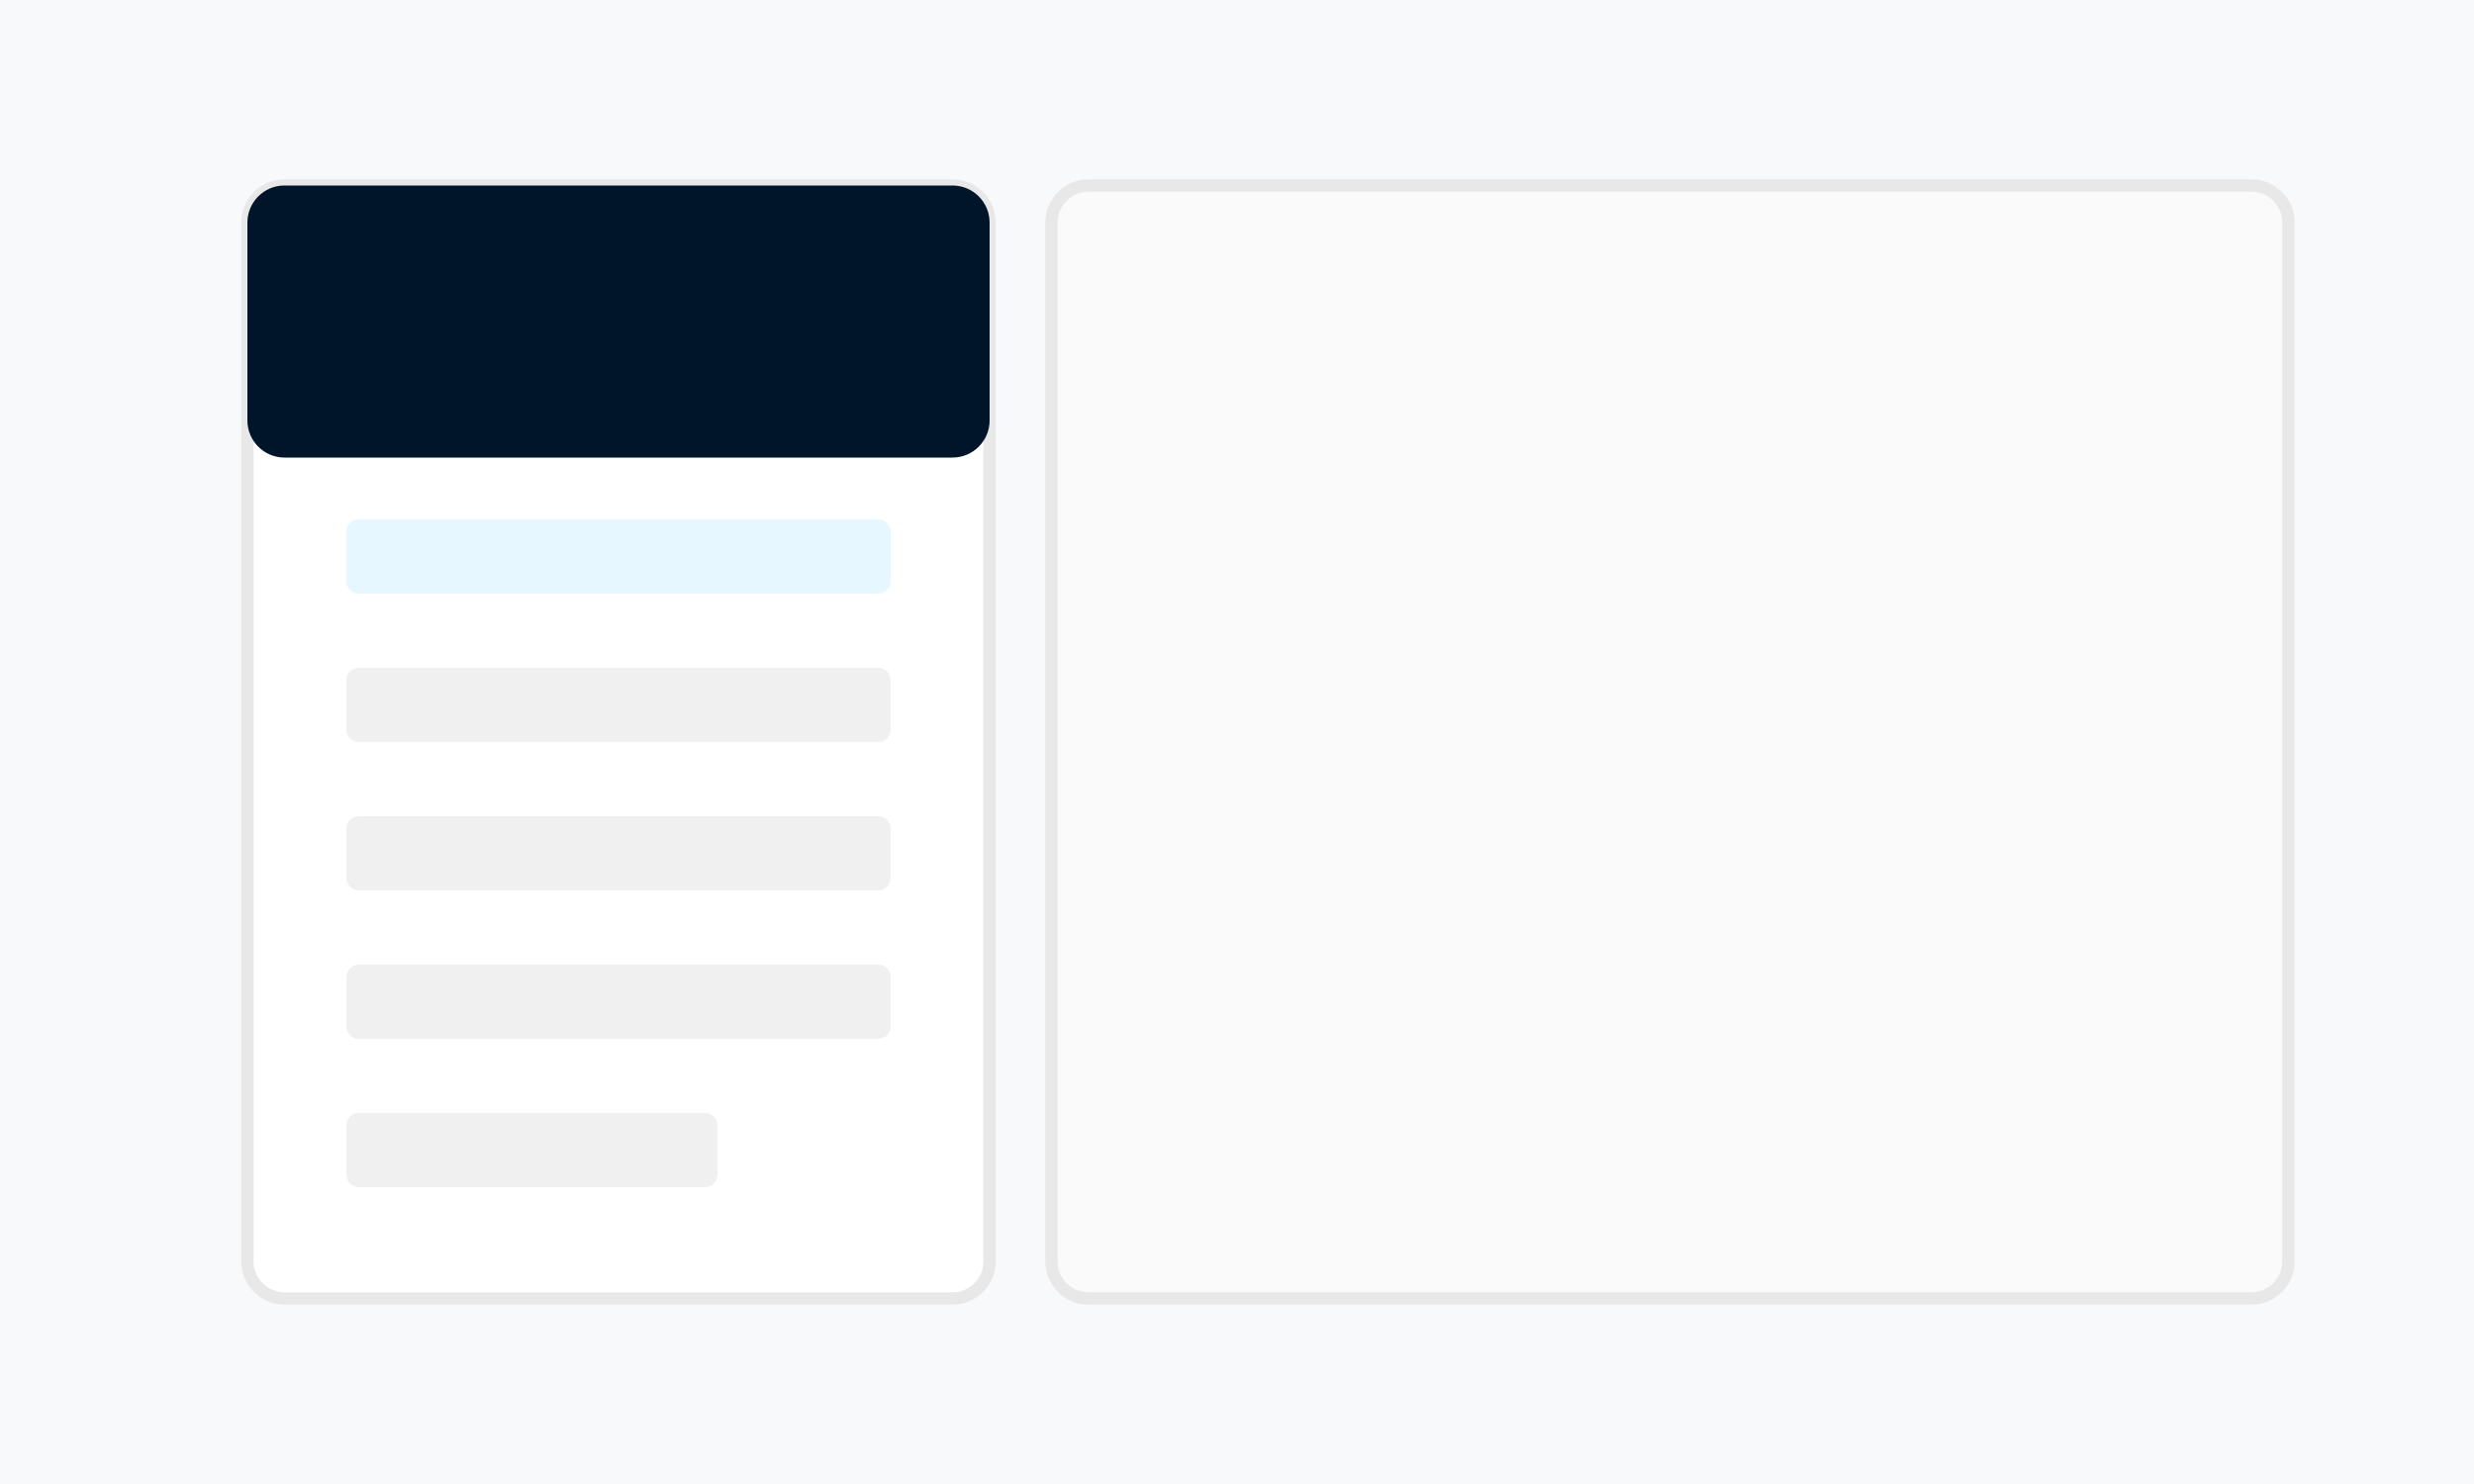
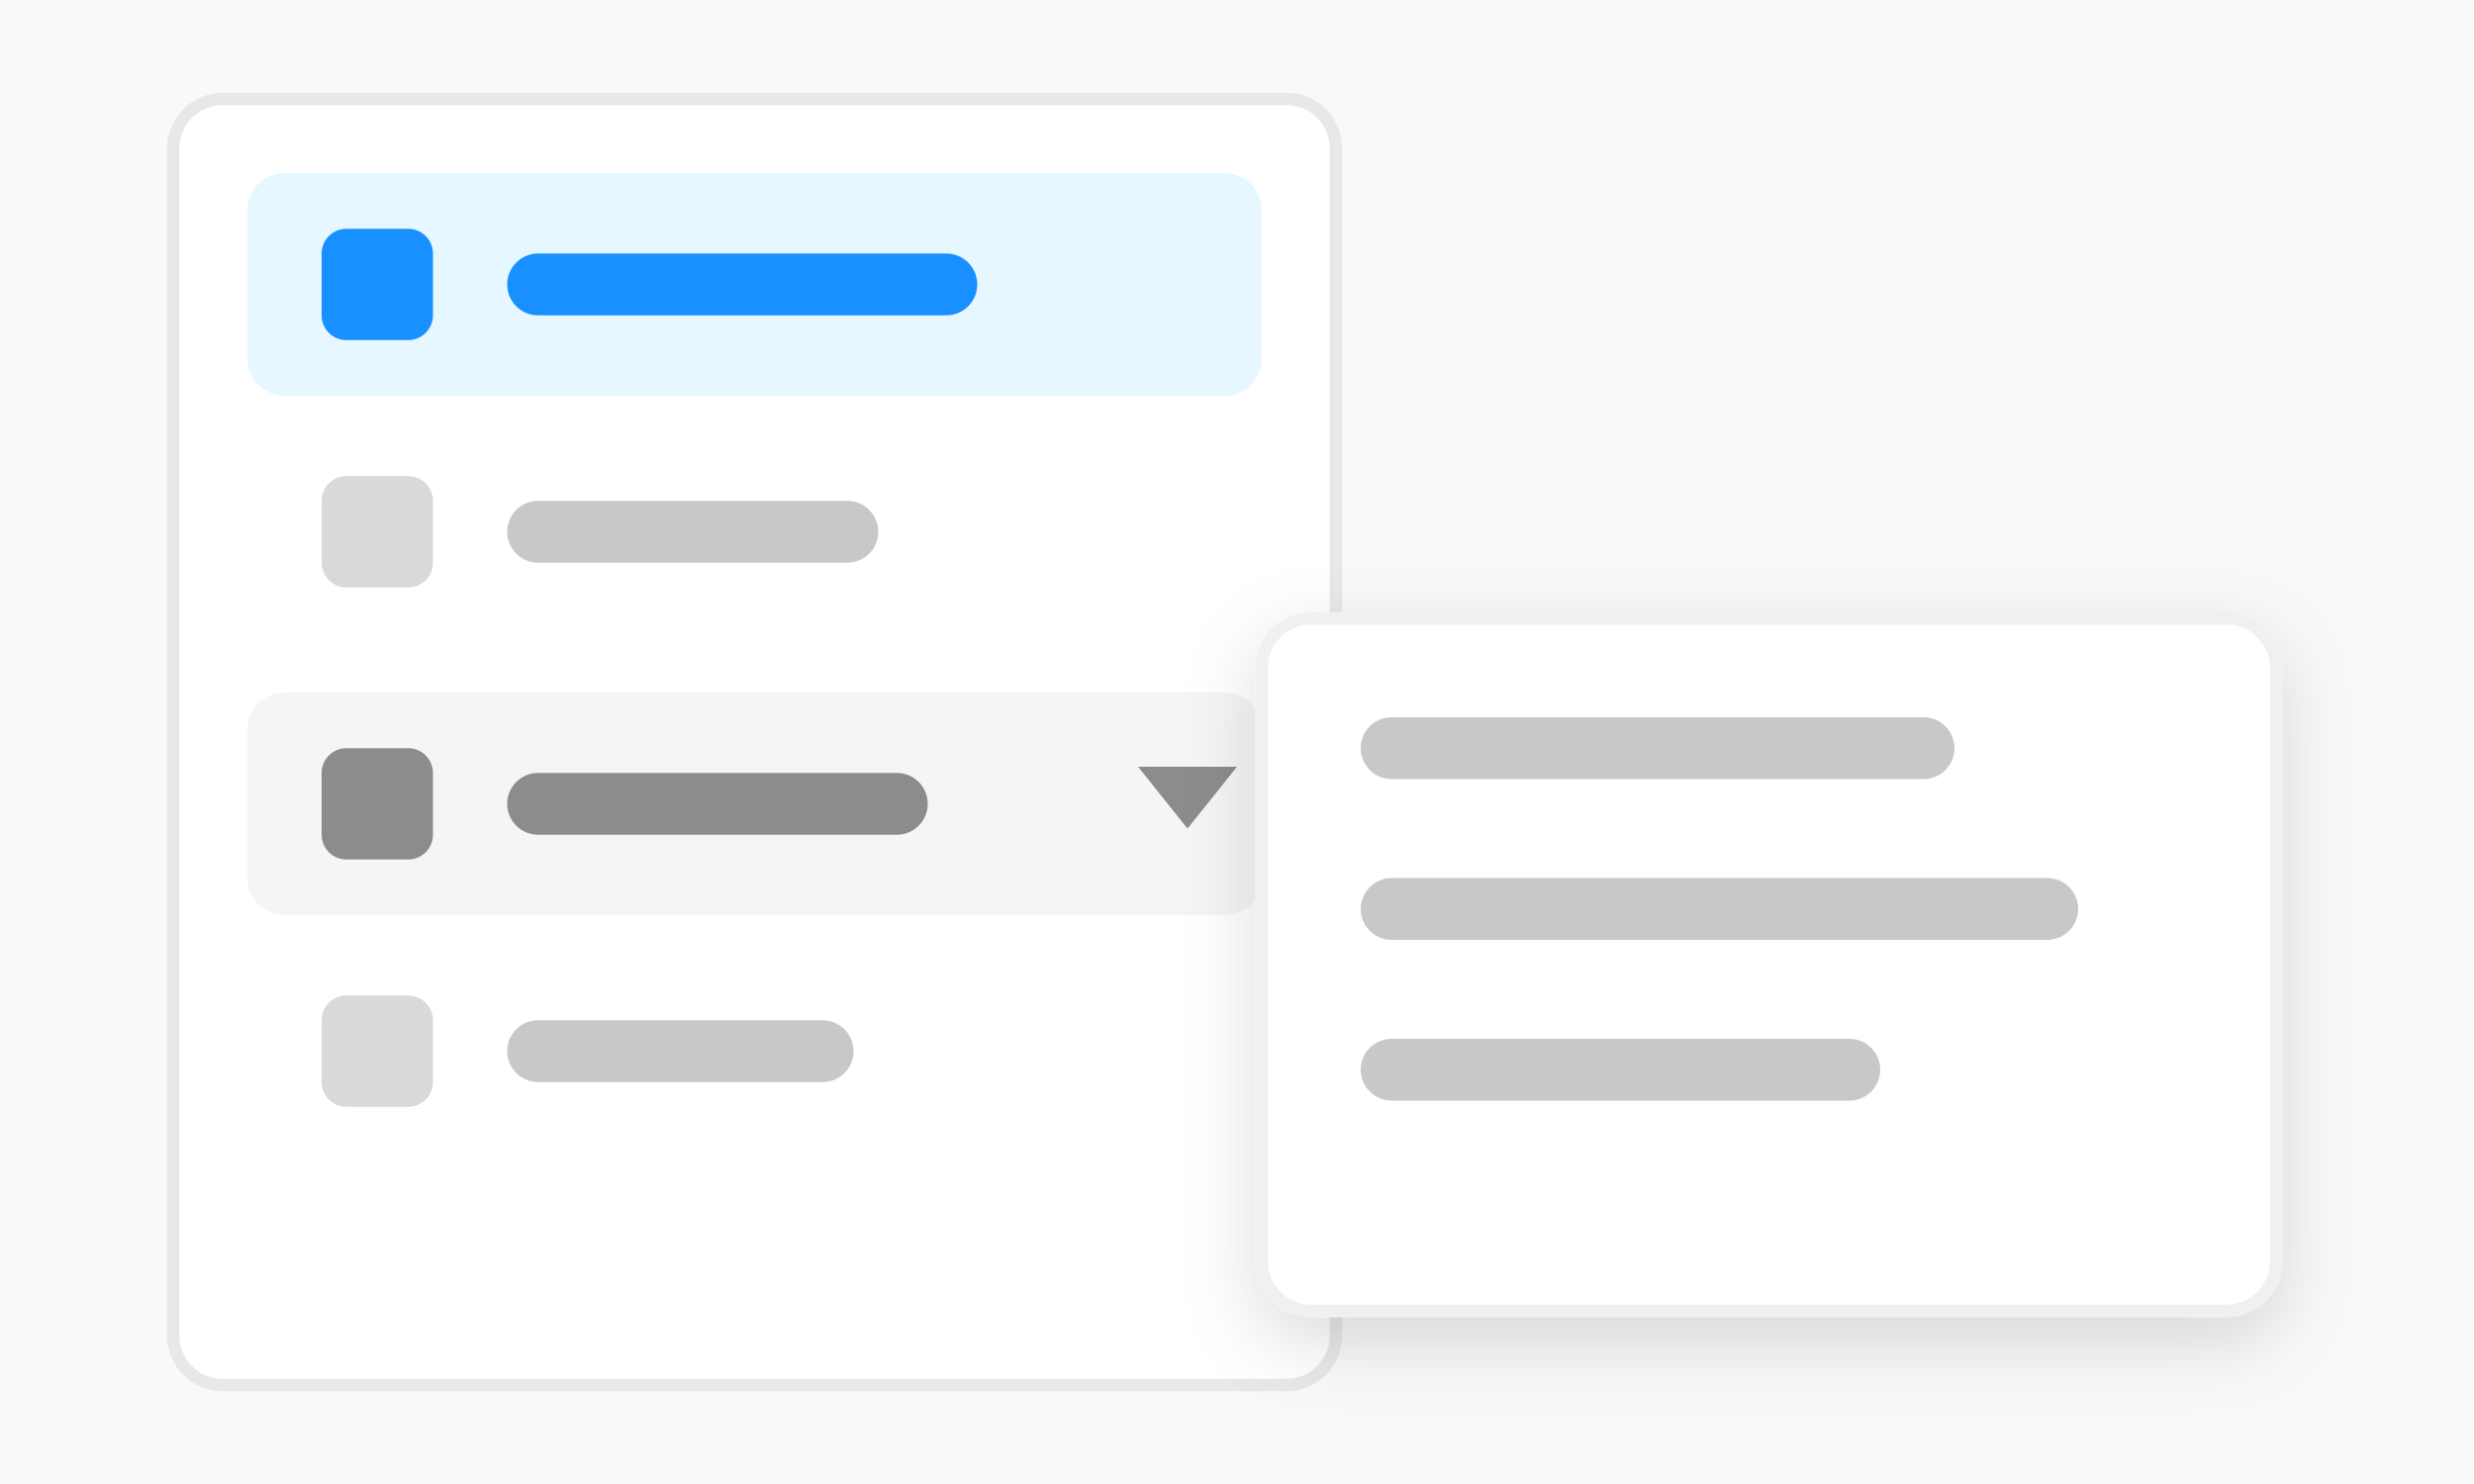
<svg xmlns="http://www.w3.org/2000/svg" width="200" height="120" viewBox="0 0 200 120">
+   <defs>
+     <filter id="msh" x="-20%" y="-20%" width="140%" height="140%">
+       <feDropShadow dx="0" dy="2" stdDeviation="3" flood-color="#000000" flood-opacity="0.14" />
+     </filter>
+   </defs>
  <rect width="200" height="120" fill="#f8f9fb" />
-   <rect x="20" y="15" width="60" height="90" rx="3" fill="#fff" stroke="#e8e8e8" />
-   <rect x="20" y="15" width="60" height="22" rx="3" fill="#001529" />
-   <rect x="28" y="42" width="44" height="6" rx="1" fill="#e6f7ff" />
-   <rect x="28" y="54" width="44" height="6" rx="1" fill="#f0f0f0" />
-   <rect x="28" y="66" width="44" height="6" rx="1" fill="#f0f0f0" />
-   <rect x="28" y="78" width="44" height="6" rx="1" fill="#f0f0f0" />
-   <rect x="28" y="90" width="30" height="6" rx="1" fill="#f0f0f0" />
-   <rect x="85" y="15" width="100" height="90" rx="3" fill="#fafafa" stroke="#e8e8e8" />
+   <rect x="14" y="8" width="94" height="104" rx="4" fill="#fff" stroke="#e8e8e8" />
+   <rect x="20" y="14" width="82" height="18" rx="3" fill="#e6f7ff" />
+   <rect x="26" y="18.5" width="9" height="9" rx="2" fill="#1890ff" />
+   <rect x="41" y="20.5" width="38" height="5" rx="2.5" fill="#1890ff" />
+   <rect x="26" y="38.5" width="9" height="9" rx="2" fill="#d9d9d9" />
+   <rect x="41" y="40.5" width="30" height="5" rx="2.5" fill="#c8c8c8" />
+   <rect x="20" y="56" width="82" height="18" rx="3" fill="#f5f5f5" />
+   <rect x="26" y="60.5" width="9" height="9" rx="2" fill="#8c8c8c" />
+   <rect x="41" y="62.5" width="34" height="5" rx="2.5" fill="#8c8c8c" />
+   <polygon points="92,62 100,62 96,67" fill="#8c8c8c" />
+   <rect x="26" y="80.5" width="9" height="9" rx="2" fill="#d9d9d9" />
+   <rect x="41" y="82.5" width="28" height="5" rx="2.5" fill="#c8c8c8" />
+   <g filter="url(#msh)">
+     <rect x="102" y="50" width="82" height="56" rx="4" fill="#fff" stroke="#f0f0f0" />
+   </g>
+   <rect x="110" y="58" width="48" height="5" rx="2.5" fill="#c8c8c8" />
+   <rect x="110" y="71" width="58" height="5" rx="2.5" fill="#c8c8c8" />
+   <rect x="110" y="84" width="42" height="5" rx="2.5" fill="#c8c8c8" />
</svg>
